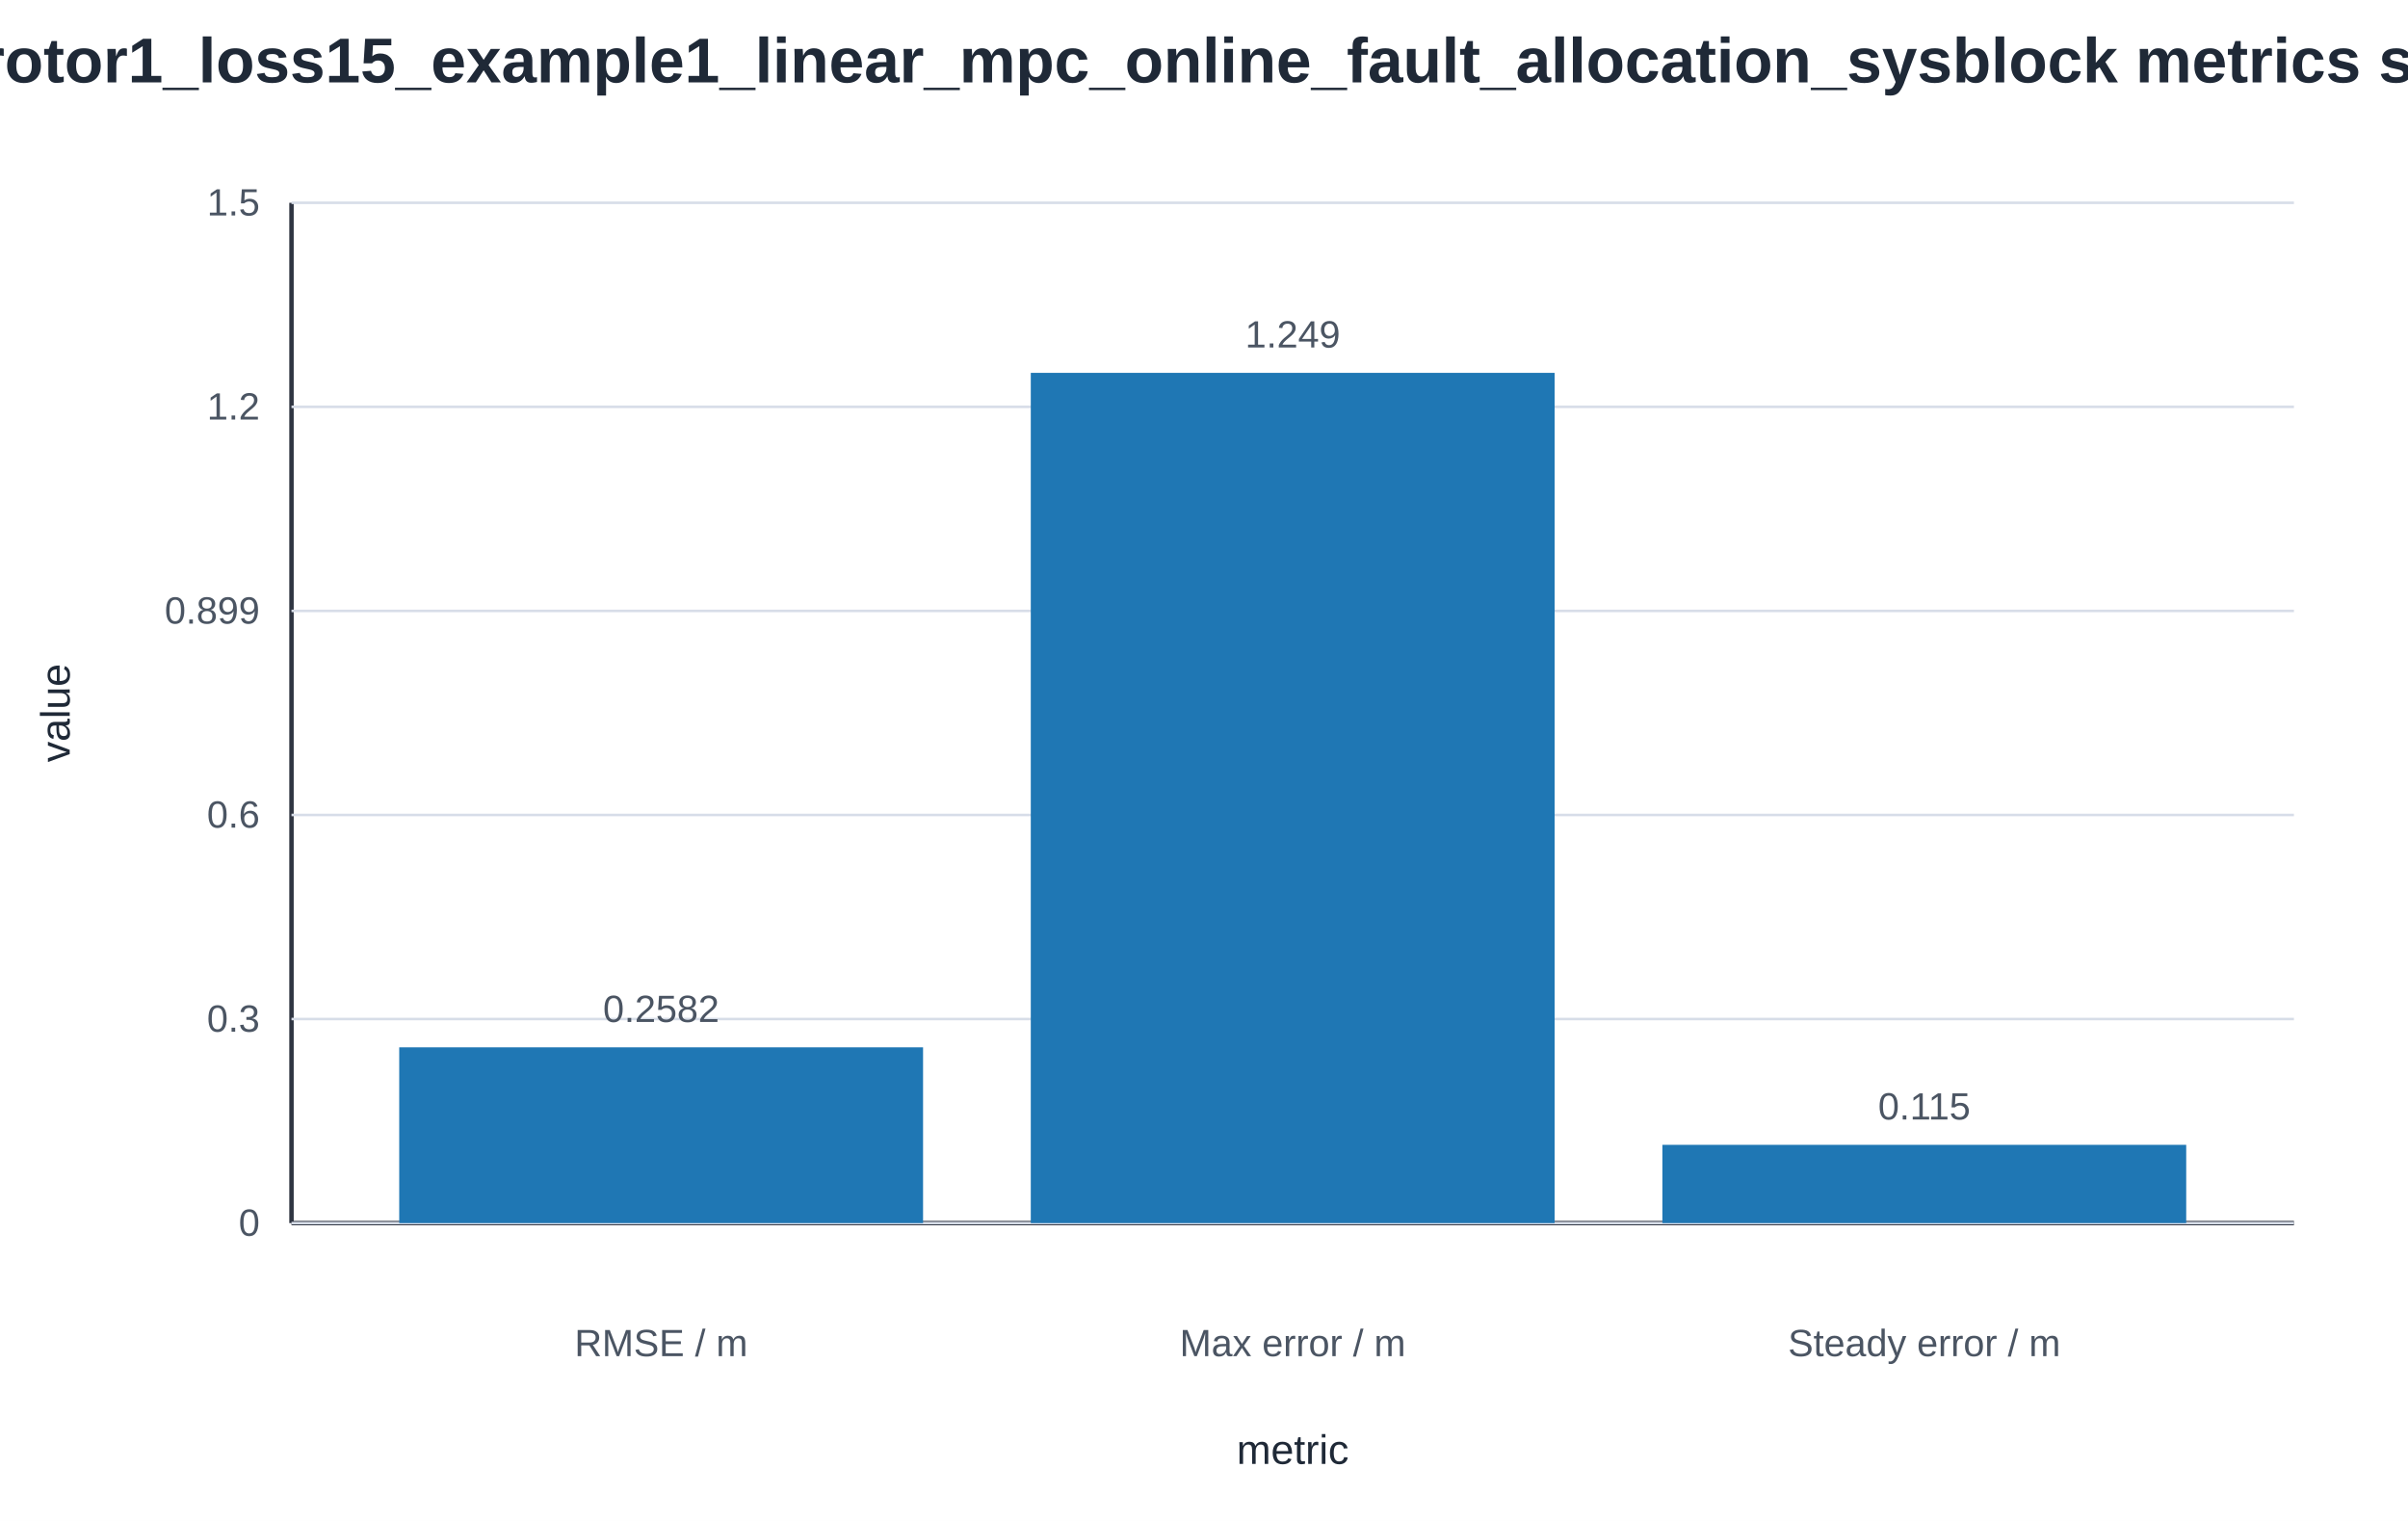
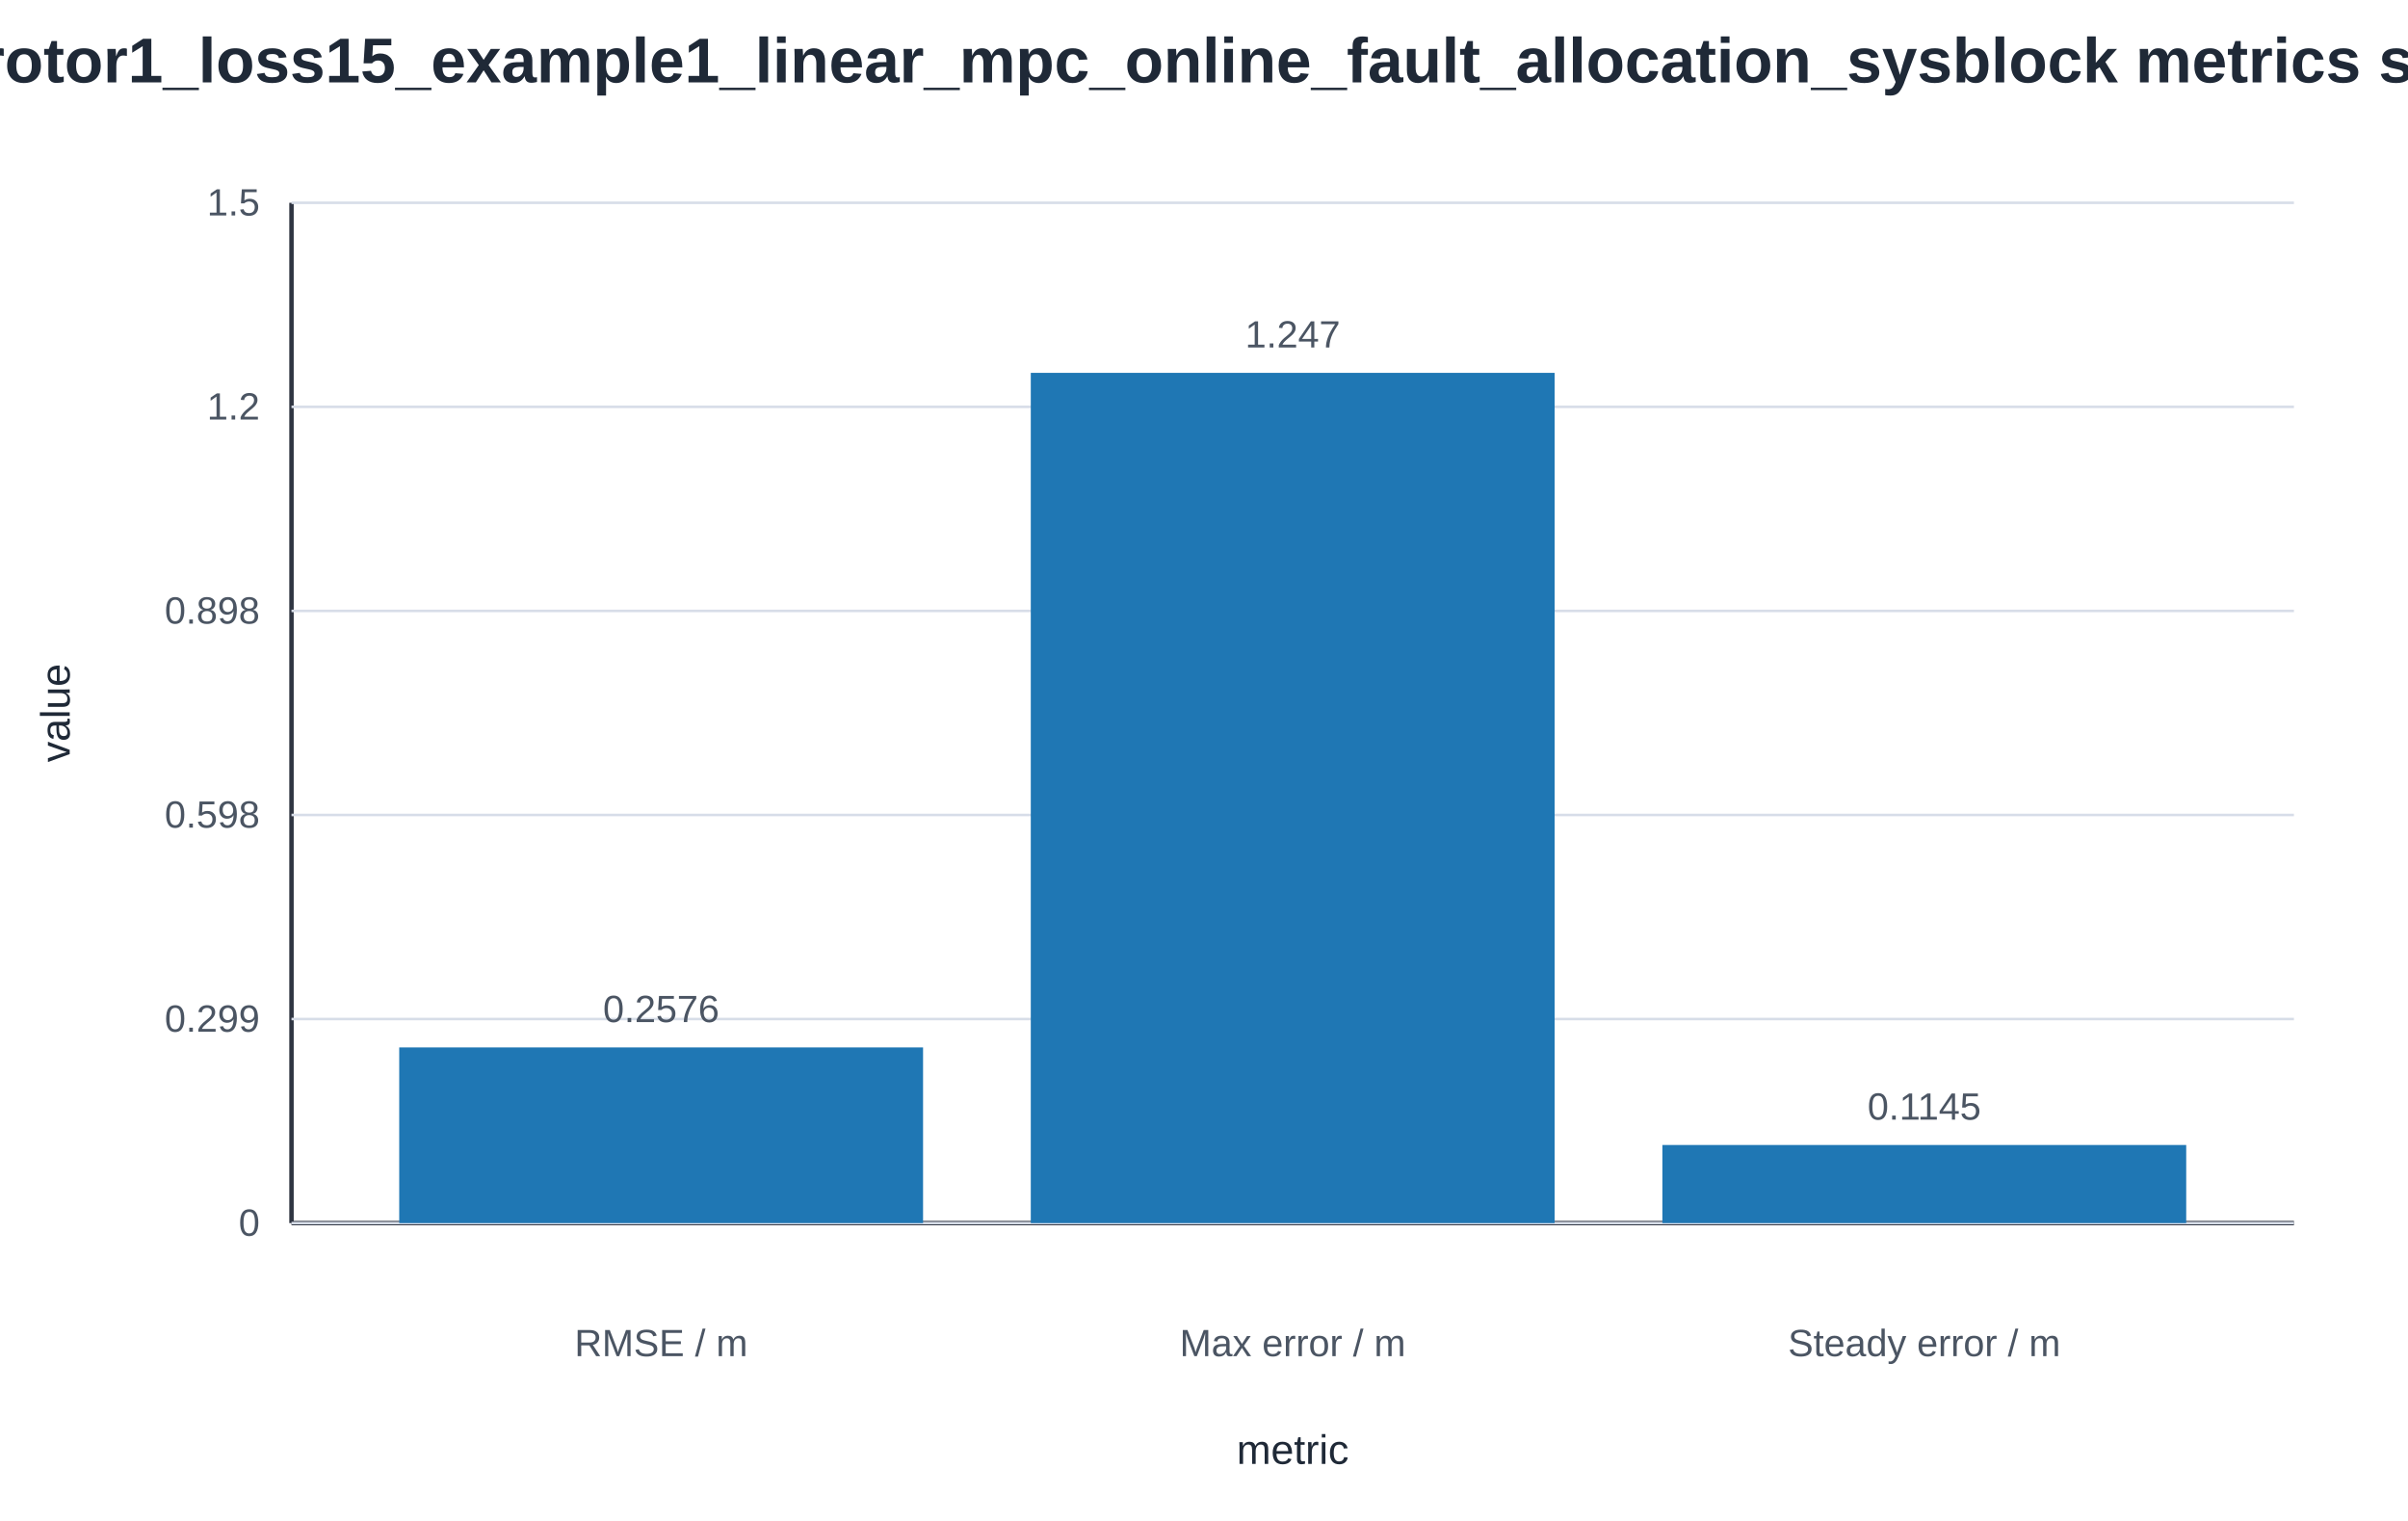
<svg xmlns="http://www.w3.org/2000/svg" width="760" height="480" viewBox="0 0 760 480">
  <style>
text { font-family: Arial, 'Microsoft YaHei', sans-serif; fill: #1f2937; }
.title { font-size: 20px; font-weight: 700; }
.label { font-size: 13px; }
.tick { font-size: 12px; fill: #4b5563; }
.legend { font-size: 13px; fill: #374151; }
</style>
  <rect x="0" y="0" width="100%" height="100%" fill="#ffffff" />
  <text x="380.00" y="26" text-anchor="middle" class="title">robust_rotor1_loss15_example1_linear_mpc_online_fault_allocation_sysblock metrics summary</text>
  <line x1="92" y1="386" x2="724" y2="386" stroke="#2f3542" stroke-width="1.4" />
  <line x1="92" y1="64" x2="92" y2="386" stroke="#2f3542" stroke-width="1.4" />
  <line x1="92" y1="64.00" x2="724" y2="64.00" stroke="#d7dde8" stroke-width="0.8" />
  <text x="82" y="68.00" text-anchor="end" class="tick">1.5</text>
  <line x1="92" y1="128.40" x2="724" y2="128.40" stroke="#d7dde8" stroke-width="0.8" />
  <text x="82" y="132.40" text-anchor="end" class="tick">1.2</text>
  <line x1="92" y1="192.80" x2="724" y2="192.80" stroke="#d7dde8" stroke-width="0.8" />
-   <text x="82" y="196.80" text-anchor="end" class="tick">0.899</text>
+   <text x="82" y="196.80" text-anchor="end" class="tick">0.898</text>
  <line x1="92" y1="257.20" x2="724" y2="257.20" stroke="#d7dde8" stroke-width="0.8" />
-   <text x="82" y="261.20" text-anchor="end" class="tick">0.6</text>
+   <text x="82" y="261.20" text-anchor="end" class="tick">0.598</text>
  <line x1="92" y1="321.60" x2="724" y2="321.60" stroke="#d7dde8" stroke-width="0.8" />
-   <text x="82" y="325.60" text-anchor="end" class="tick">0.3</text>
+   <text x="82" y="325.60" text-anchor="end" class="tick">0.299</text>
  <line x1="92" y1="386.00" x2="724" y2="386.00" stroke="#d7dde8" stroke-width="0.8" />
  <text x="82" y="390.00" text-anchor="end" class="tick">0</text>
  <text x="408.00" y="462" text-anchor="middle" class="label">metric</text>
  <text x="22" y="225.00" text-anchor="middle" class="label" transform="rotate(-90 22 225.00)">value</text>
-   <rect x="126.00" y="330.53" width="165.33" height="55.47" fill="#1f77b4" />
+   <rect x="126.00" y="330.56" width="165.33" height="55.44" fill="#1f77b4" />
  <text x="208.67" y="428" text-anchor="middle" class="tick">RMSE / m</text>
-   <text x="208.67" y="322.53" text-anchor="middle" class="tick">0.2582</text>
+   <text x="208.67" y="322.56" text-anchor="middle" class="tick">0.2576</text>
  <rect x="325.33" y="117.67" width="165.33" height="268.33" fill="#1f77b4" />
  <text x="408.00" y="428" text-anchor="middle" class="tick">Max error / m</text>
-   <text x="408.00" y="109.67" text-anchor="middle" class="tick">1.249</text>
-   <rect x="524.67" y="361.30" width="165.33" height="24.70" fill="#1f77b4" />
+   <text x="408.00" y="109.67" text-anchor="middle" class="tick">1.247</text>
+   <rect x="524.67" y="361.35" width="165.33" height="24.65" fill="#1f77b4" />
  <text x="607.33" y="428" text-anchor="middle" class="tick">Steady error / m</text>
-   <text x="607.33" y="353.30" text-anchor="middle" class="tick">0.115</text>
+   <text x="607.33" y="353.35" text-anchor="middle" class="tick">0.1145</text>
</svg>
